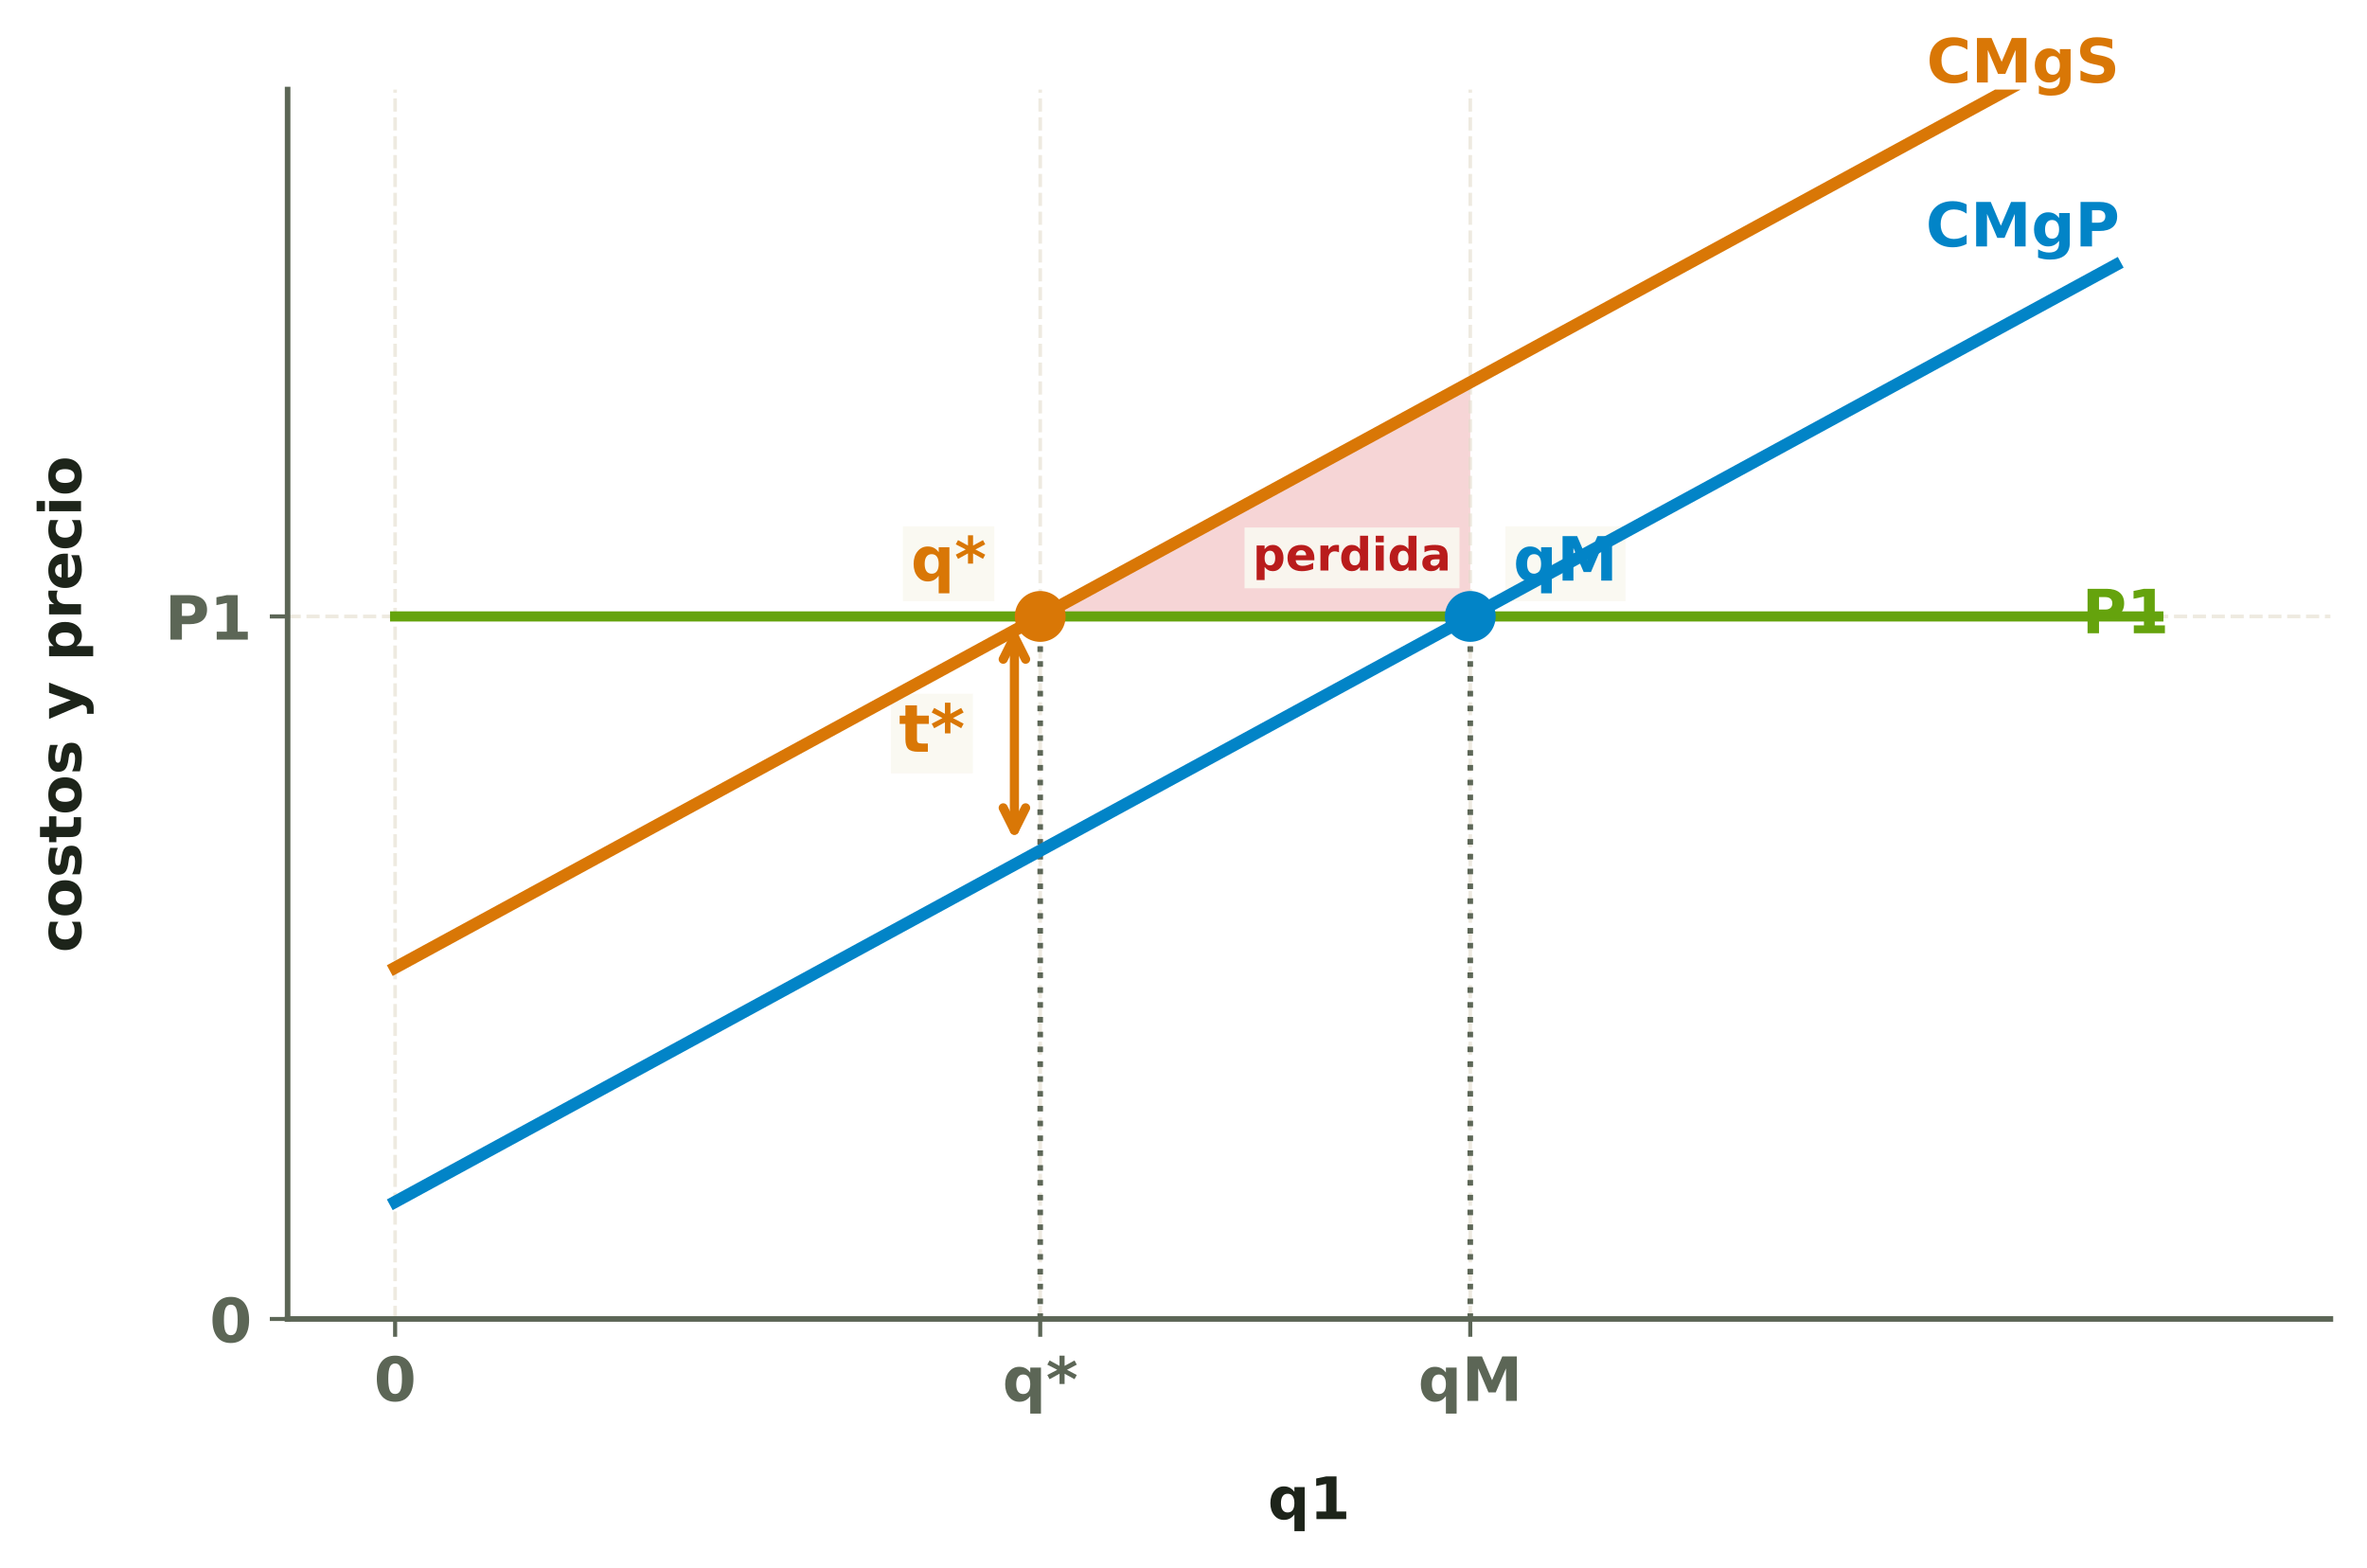
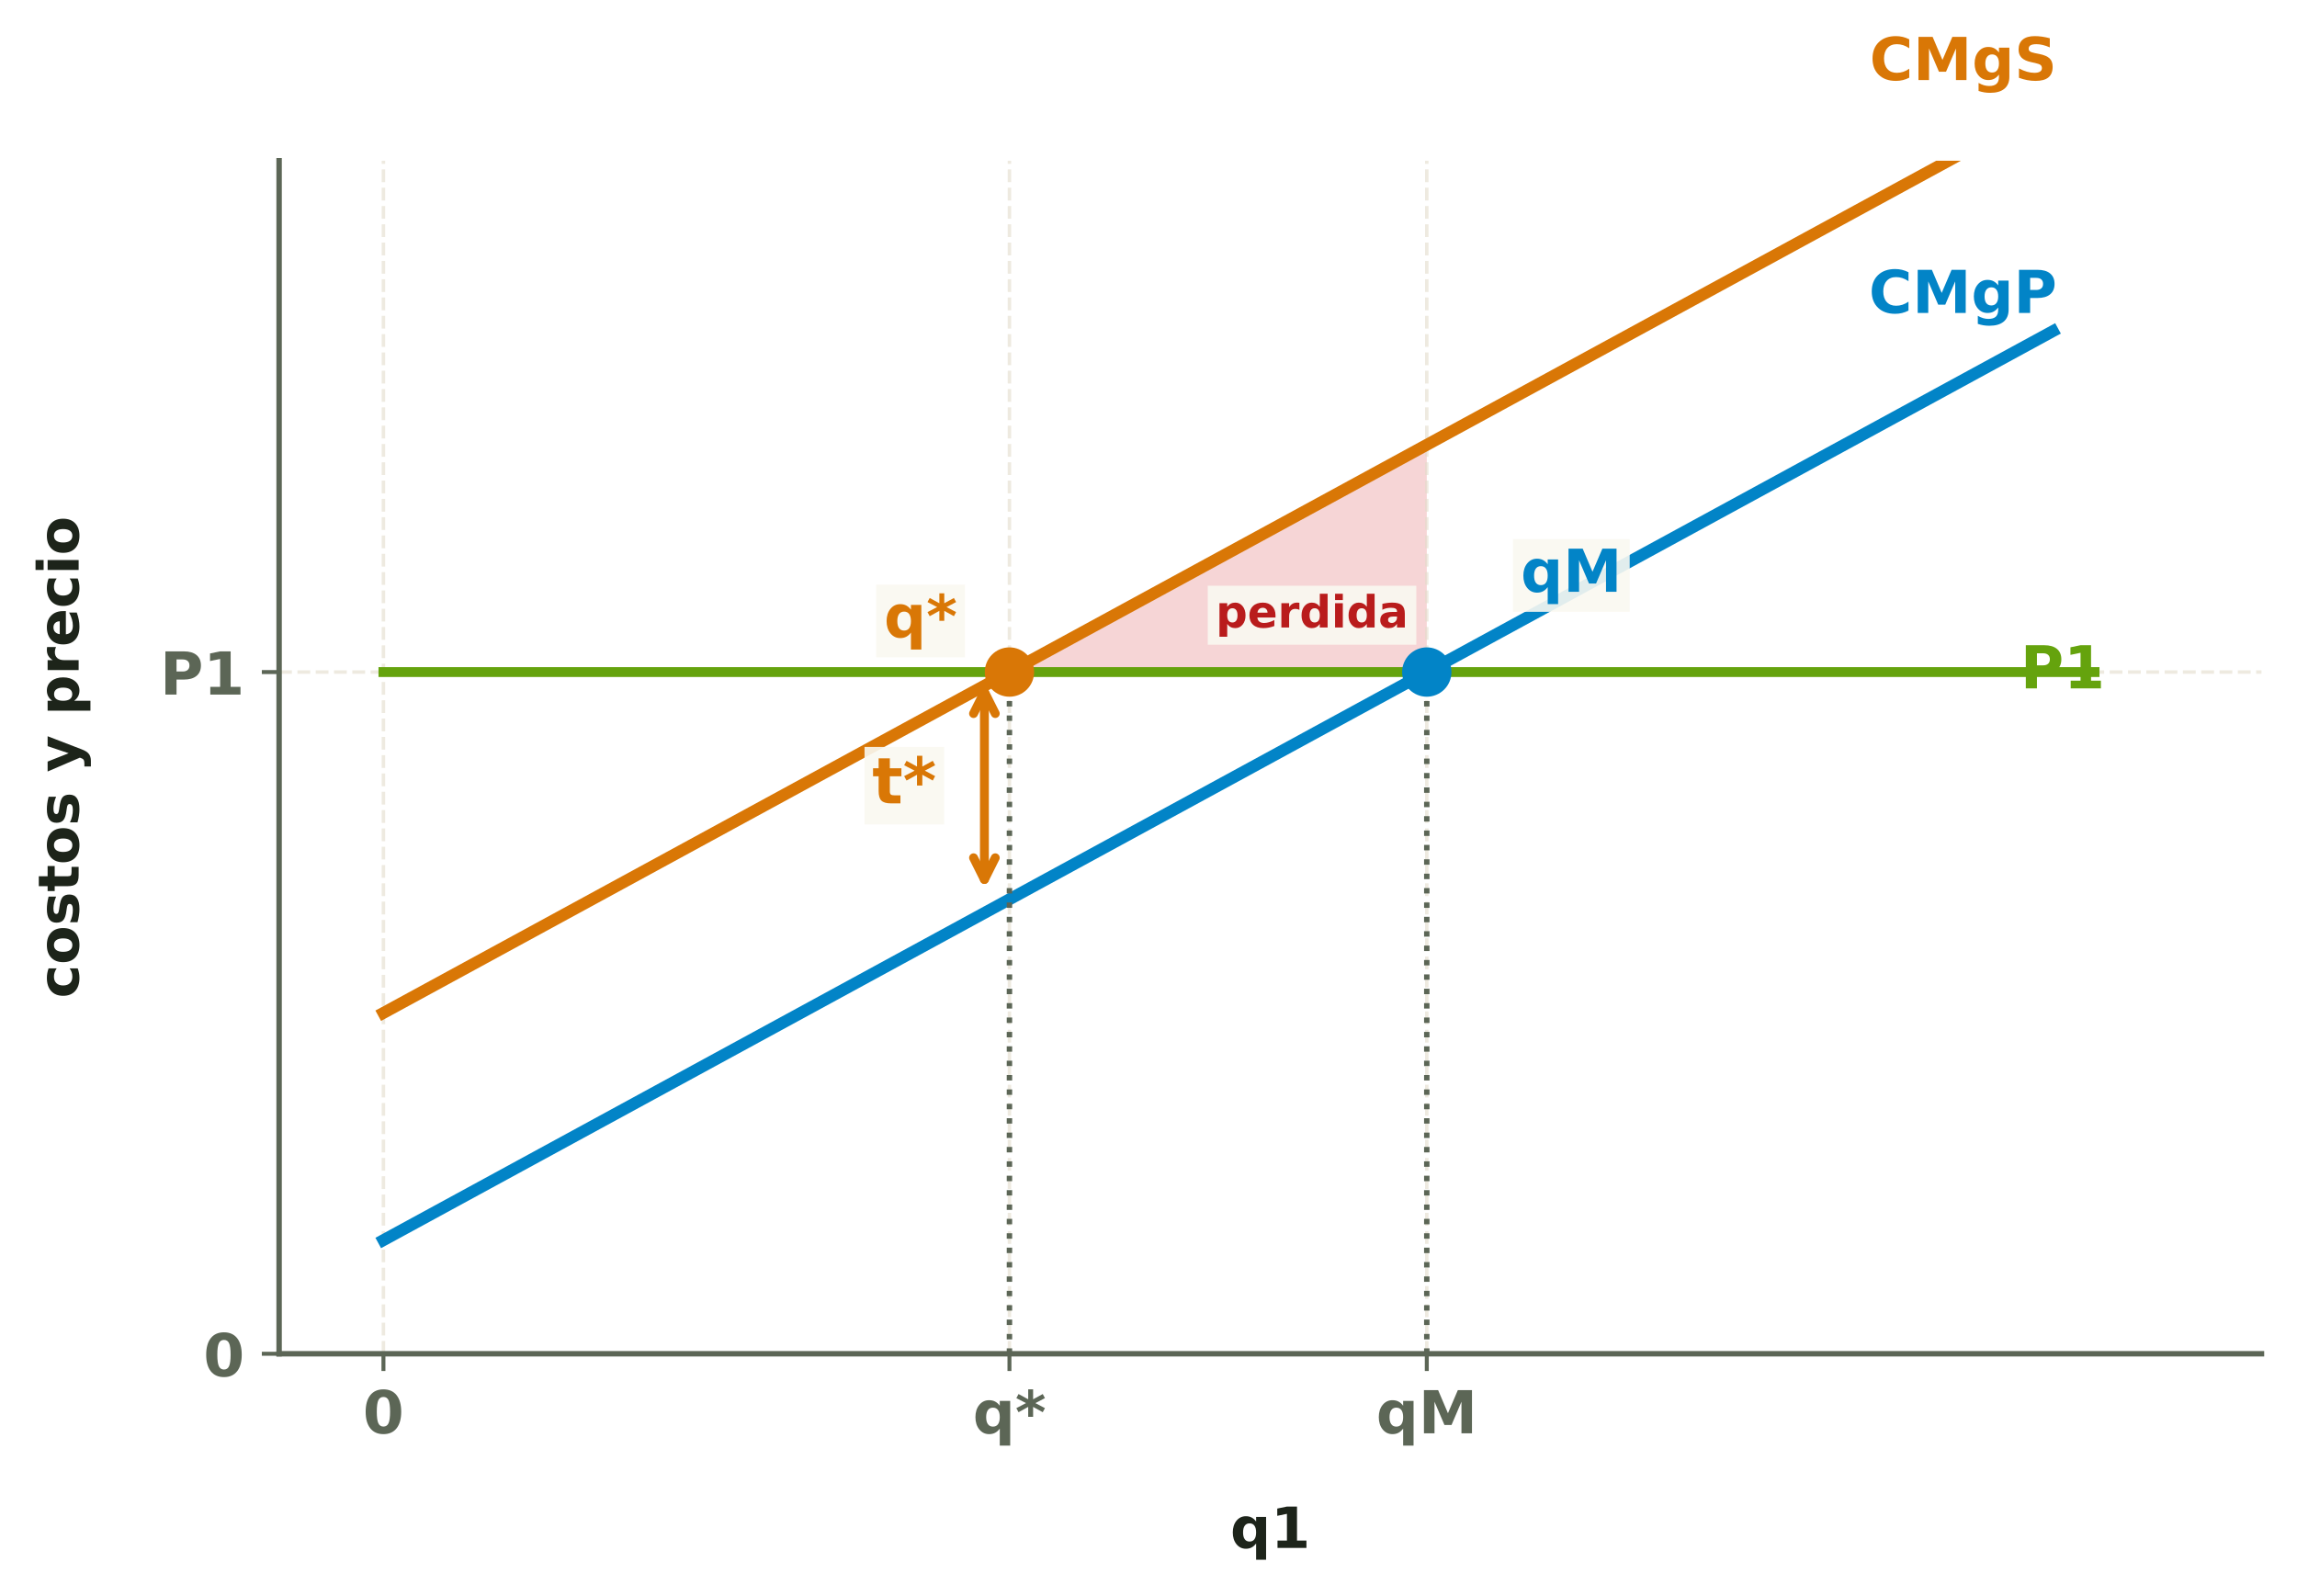
- <svg xmlns="http://www.w3.org/2000/svg" xmlns:xlink="http://www.w3.org/1999/xlink" width="465.525pt" height="308.332pt" viewBox="0 0 465.525 308.332" version="1.1">
+ <svg xmlns="http://www.w3.org/2000/svg" xmlns:xlink="http://www.w3.org/1999/xlink" width="465.525pt" height="323.299pt" viewBox="0 0 465.525 323.299" version="1.1">
  <defs>
    <style type="text/css">*{stroke-linejoin: round; stroke-linecap: butt}</style>
  </defs>
  <g id="figure_1">
    <g id="patch_1">
-       <path d="M 0 308.332  L 465.525 308.332  L 465.525 -0  L 0 -0  L 0 308.332  z " style="fill: none; opacity: 0" />
+       <path d="M 0 323.299  L 465.525 323.299  L 465.525 0  L 0 0  L 0 323.299  z " style="fill: none; opacity: 0" />
    </g>
    <g id="axes_1">
      <g id="patch_2">
-         <path d="M 56.565 259.388  L 458.325 259.388  L 458.325 17.612  L 56.565 17.612  L 56.565 259.388  z " style="fill: none" />
+         <path d="M 56.565 274.355  L 458.325 274.355  L 458.325 32.579  L 56.565 32.579  L 56.565 274.355  z " style="fill: none" />
      </g>
      <g id="patch_3">
-         <path d="M 204.582 121.23  L 289.163 121.23  L 289.163 75.178  z " clip-path="url(#p4f5638dac7)" style="fill: #f6d5d6" />
+         <path d="M 204.582 136.198  L 289.163 136.198  L 289.163 90.145  z " clip-path="url(#pf879584361)" style="fill: #f6d5d6" />
      </g>
      <g id="matplotlib.axis_1">
        <g id="xtick_1">
          <g id="line2d_1">
-             <path d="M 77.71 259.388  L 77.71 17.612  " clip-path="url(#p4f5638dac7)" style="fill: none; stroke-dasharray: 2.59,1.12; stroke-dashoffset: 0; stroke: #e2dccb; stroke-opacity: 0.6; stroke-width: 0.7" />
+             <path d="M 77.71 274.355  L 77.71 32.579  " clip-path="url(#pf879584361)" style="fill: none; stroke-dasharray: 2.59,1.12; stroke-dashoffset: 0; stroke: #e2dccb; stroke-opacity: 0.6; stroke-width: 0.7" />
          </g>
          <g id="line2d_2">
            <defs>
              <path id="m096bc9ec4f" d="M 0 0  L 0 3.5  " style="stroke: #5c6656; stroke-width: 0.8" />
            </defs>
            <g>
-               <use xlink:href="#m096bc9ec4f" x="77.71" y="259.388" style="fill: #5c6656; stroke: #5c6656; stroke-width: 0.8" />
+               <use xlink:href="#m096bc9ec4f" x="77.71" y="274.355" style="fill: #5c6656; stroke: #5c6656; stroke-width: 0.8" />
            </g>
          </g>
          <g id="text_1">
-             <g style="fill: #5c6656" transform="translate(73.53526 275.5063) scale(0.12 -0.12)">
+             <g style="fill: #5c6656" transform="translate(73.53526 290.4733) scale(0.12 -0.12)">
              <defs>
                <path id="DejaVuSans-Bold-30" d="M 2944 2338  Q 2944 3213 2780 3570  Q 2616 3928 2228 3928  Q 1841 3928 1675 3570  Q 1509 3213 1509 2338  Q 1509 1453 1675 1090  Q 1841 728 2228 728  Q 2613 728 2778 1090  Q 2944 1453 2944 2338  z M 4147 2328  Q 4147 1169 3647 539  Q 3147 -91 2228 -91  Q 1306 -91 806 539  Q 306 1169 306 2328  Q 306 3491 806 4120  Q 1306 4750 2228 4750  Q 3147 4750 3647 4120  Q 4147 3491 4147 2328  z " transform="scale(0.015625)" />
              </defs>
              <use xlink:href="#DejaVuSans-Bold-30" />
            </g>
          </g>
        </g>
        <g id="xtick_2">
          <g id="line2d_3">
-             <path d="M 204.582 259.388  L 204.582 17.612  " clip-path="url(#p4f5638dac7)" style="fill: none; stroke-dasharray: 2.59,1.12; stroke-dashoffset: 0; stroke: #e2dccb; stroke-opacity: 0.6; stroke-width: 0.7" />
+             <path d="M 204.582 274.355  L 204.582 32.579  " clip-path="url(#pf879584361)" style="fill: none; stroke-dasharray: 2.59,1.12; stroke-dashoffset: 0; stroke: #e2dccb; stroke-opacity: 0.6; stroke-width: 0.7" />
          </g>
          <g id="line2d_4">
            <g>
-               <use xlink:href="#m096bc9ec4f" x="204.582" y="259.388" style="fill: #5c6656; stroke: #5c6656; stroke-width: 0.8" />
+               <use xlink:href="#m096bc9ec4f" x="204.582" y="274.355" style="fill: #5c6656; stroke: #5c6656; stroke-width: 0.8" />
            </g>
          </g>
          <g id="text_2">
-             <g style="fill: #5c6656" transform="translate(197.149 275.5063) scale(0.12 -0.12)">
+             <g style="fill: #5c6656" transform="translate(197.149 290.4733) scale(0.12 -0.12)">
              <defs>
                <path id="DejaVuSans-Bold-71" d="M 2181 2772  Q 1825 2772 1636 2509  Q 1447 2247 1447 1747  Q 1447 1247 1636 984  Q 1825 722 2181 722  Q 2541 722 2730 984  Q 2919 1247 2919 1747  Q 2919 2247 2730 2509  Q 2541 2772 2181 2772  z M 2919 506  Q 2688 197 2409 53  Q 2131 -91 1766 -91  Q 1119 -91 703 423  Q 288 938 288 1747  Q 288 2556 703 3067  Q 1119 3578 1766 3578  Q 2131 3578 2409 3434  Q 2688 3291 2919 2981  L 2919 3500  L 4044 3500  L 4044 -1331  L 2919 -1331  L 2919 506  z " transform="scale(0.015625)" />
                <path id="DejaVuSans-Bold-2a" d="M 3219 3803  L 2188 3263  L 3219 2719  L 2981 2278  L 1941 2853  L 1941 1778  L 1409 1778  L 1409 2853  L 366 2278  L 128 2719  L 1172 3263  L 128 3803  L 366 4244  L 1409 3675  L 1409 4750  L 1941 4750  L 1941 3675  L 2981 4244  L 3219 3803  z " transform="scale(0.015625)" />
              </defs>
              <use xlink:href="#DejaVuSans-Bold-71" />
              <use xlink:href="#DejaVuSans-Bold-2a" x="71.582" />
            </g>
          </g>
        </g>
        <g id="xtick_3">
          <g id="line2d_5">
-             <path d="M 289.163 259.388  L 289.163 17.612  " clip-path="url(#p4f5638dac7)" style="fill: none; stroke-dasharray: 2.59,1.12; stroke-dashoffset: 0; stroke: #e2dccb; stroke-opacity: 0.6; stroke-width: 0.7" />
+             <path d="M 289.163 274.355  L 289.163 32.579  " clip-path="url(#pf879584361)" style="fill: none; stroke-dasharray: 2.59,1.12; stroke-dashoffset: 0; stroke: #e2dccb; stroke-opacity: 0.6; stroke-width: 0.7" />
          </g>
          <g id="line2d_6">
            <g>
-               <use xlink:href="#m096bc9ec4f" x="289.163" y="259.388" style="fill: #5c6656; stroke: #5c6656; stroke-width: 0.8" />
+               <use xlink:href="#m096bc9ec4f" x="289.163" y="274.355" style="fill: #5c6656; stroke: #5c6656; stroke-width: 0.8" />
            </g>
          </g>
          <g id="text_3">
-             <g style="fill: #5c6656" transform="translate(278.897 275.5063) scale(0.12 -0.12)">
+             <g style="fill: #5c6656" transform="translate(278.897 290.4733) scale(0.12 -0.12)">
              <defs>
                <path id="DejaVuSans-Bold-4d" d="M 588 4666  L 2119 4666  L 3181 2169  L 4250 4666  L 5778 4666  L 5778 0  L 4641 0  L 4641 3413  L 3566 897  L 2803 897  L 1728 3413  L 1728 0  L 588 0  L 588 4666  z " transform="scale(0.015625)" />
              </defs>
              <use xlink:href="#DejaVuSans-Bold-71" />
              <use xlink:href="#DejaVuSans-Bold-4d" x="71.582" />
            </g>
          </g>
        </g>
        <g id="text_4">
-           <g style="fill: #1d241a" transform="translate(249.3282 298.7401) scale(0.115 -0.115)">
+           <g style="fill: #1d241a" transform="translate(249.3282 313.7072) scale(0.115 -0.115)">
            <defs>
              <path id="DejaVuSans-Bold-31" d="M 750 831  L 1813 831  L 1813 3847  L 722 3622  L 722 4441  L 1806 4666  L 2950 4666  L 2950 831  L 4013 831  L 4013 0  L 750 0  L 750 831  z " transform="scale(0.015625)" />
            </defs>
            <use xlink:href="#DejaVuSans-Bold-71" />
            <use xlink:href="#DejaVuSans-Bold-31" x="71.582" />
          </g>
        </g>
      </g>
      <g id="matplotlib.axis_2">
        <g id="ytick_1">
          <g id="line2d_7">
-             <path d="M 56.565 259.388  L 458.325 259.388  " clip-path="url(#p4f5638dac7)" style="fill: none; stroke-dasharray: 2.59,1.12; stroke-dashoffset: 0; stroke: #e2dccb; stroke-opacity: 0.6; stroke-width: 0.7" />
+             <path d="M 56.565 274.355  L 458.325 274.355  " clip-path="url(#pf879584361)" style="fill: none; stroke-dasharray: 2.59,1.12; stroke-dashoffset: 0; stroke: #e2dccb; stroke-opacity: 0.6; stroke-width: 0.7" />
          </g>
          <g id="line2d_8">
            <defs>
              <path id="m035c01e7cd" d="M 0 0  L -3.5 0  " style="stroke: #5c6656; stroke-width: 0.8" />
            </defs>
            <g>
-               <use xlink:href="#m035c01e7cd" x="56.565" y="259.388" style="fill: #5c6656; stroke: #5c6656; stroke-width: 0.8" />
+               <use xlink:href="#m035c01e7cd" x="56.565" y="274.355" style="fill: #5c6656; stroke: #5c6656; stroke-width: 0.8" />
            </g>
          </g>
          <g id="text_5">
-             <g style="fill: #5c6656" transform="translate(41.21531 263.9472) scale(0.12 -0.12)">
+             <g style="fill: #5c6656" transform="translate(41.21531 278.9143) scale(0.12 -0.12)">
              <use xlink:href="#DejaVuSans-Bold-30" />
            </g>
          </g>
        </g>
        <g id="ytick_2">
          <g id="line2d_9">
-             <path d="M 56.565 121.23  L 458.325 121.23  " clip-path="url(#p4f5638dac7)" style="fill: none; stroke-dasharray: 2.59,1.12; stroke-dashoffset: 0; stroke: #e2dccb; stroke-opacity: 0.6; stroke-width: 0.7" />
+             <path d="M 56.565 136.198  L 458.325 136.198  " clip-path="url(#pf879584361)" style="fill: none; stroke-dasharray: 2.59,1.12; stroke-dashoffset: 0; stroke: #e2dccb; stroke-opacity: 0.6; stroke-width: 0.7" />
          </g>
          <g id="line2d_10">
            <g>
-               <use xlink:href="#m035c01e7cd" x="56.565" y="121.23" style="fill: #5c6656; stroke: #5c6656; stroke-width: 0.8" />
+               <use xlink:href="#m035c01e7cd" x="56.565" y="136.198" style="fill: #5c6656; stroke: #5c6656; stroke-width: 0.8" />
            </g>
          </g>
          <g id="text_6">
-             <g style="fill: #5c6656" transform="translate(32.41969 125.7895) scale(0.12 -0.12)">
+             <g style="fill: #5c6656" transform="translate(32.41969 140.7566) scale(0.12 -0.12)">
              <defs>
                <path id="DejaVuSans-Bold-50" d="M 588 4666  L 2584 4666  Q 3475 4666 3951 4270  Q 4428 3875 4428 3144  Q 4428 2409 3951 2014  Q 3475 1619 2584 1619  L 1791 1619  L 1791 0  L 588 0  L 588 4666  z M 1791 3794  L 1791 2491  L 2456 2491  Q 2806 2491 2997 2661  Q 3188 2831 3188 3144  Q 3188 3456 2997 3625  Q 2806 3794 2456 3794  L 1791 3794  z " transform="scale(0.015625)" />
              </defs>
              <use xlink:href="#DejaVuSans-Bold-50" />
              <use xlink:href="#DejaVuSans-Bold-31" x="73.291" />
            </g>
          </g>
        </g>
        <g id="text_7">
-           <g style="fill: #1d241a" transform="translate(15.9382 187.3356) rotate(-90) scale(0.115 -0.115)">
+           <g style="fill: #1d241a" transform="translate(15.9382 202.3027) rotate(-90) scale(0.115 -0.115)">
            <defs>
              <path id="DejaVuSans-Bold-63" d="M 3366 3391  L 3366 2478  Q 3138 2634 2908 2709  Q 2678 2784 2431 2784  Q 1963 2784 1702 2511  Q 1441 2238 1441 1747  Q 1441 1256 1702 982  Q 1963 709 2431 709  Q 2694 709 2930 787  Q 3166 866 3366 1019  L 3366 103  Q 3103 6 2833 -42  Q 2563 -91 2291 -91  Q 1344 -91 809 395  Q 275 881 275 1747  Q 275 2613 809 3098  Q 1344 3584 2291 3584  Q 2566 3584 2833 3536  Q 3100 3488 3366 3391  z " transform="scale(0.015625)" />
              <path id="DejaVuSans-Bold-6f" d="M 2203 2784  Q 1831 2784 1636 2517  Q 1441 2250 1441 1747  Q 1441 1244 1636 976  Q 1831 709 2203 709  Q 2569 709 2762 976  Q 2956 1244 2956 1747  Q 2956 2250 2762 2517  Q 2569 2784 2203 2784  z M 2203 3584  Q 3106 3584 3614 3096  Q 4122 2609 4122 1747  Q 4122 884 3614 396  Q 3106 -91 2203 -91  Q 1297 -91 786 396  Q 275 884 275 1747  Q 275 2609 786 3096  Q 1297 3584 2203 3584  z " transform="scale(0.015625)" />
              <path id="DejaVuSans-Bold-73" d="M 3272 3391  L 3272 2541  Q 2913 2691 2578 2766  Q 2244 2841 1947 2841  Q 1628 2841 1473 2761  Q 1319 2681 1319 2516  Q 1319 2381 1436 2309  Q 1553 2238 1856 2203  L 2053 2175  Q 2913 2066 3209 1816  Q 3506 1566 3506 1031  Q 3506 472 3093 190  Q 2681 -91 1863 -91  Q 1516 -91 1145 -36  Q 775 19 384 128  L 384 978  Q 719 816 1070 734  Q 1422 653 1784 653  Q 2113 653 2278 743  Q 2444 834 2444 1013  Q 2444 1163 2330 1236  Q 2216 1309 1875 1350  L 1678 1375  Q 931 1469 631 1722  Q 331 1975 331 2491  Q 331 3047 712 3315  Q 1094 3584 1881 3584  Q 2191 3584 2531 3537  Q 2872 3491 3272 3391  z " transform="scale(0.015625)" />
              <path id="DejaVuSans-Bold-74" d="M 1759 4494  L 1759 3500  L 2913 3500  L 2913 2700  L 1759 2700  L 1759 1216  Q 1759 972 1856 886  Q 1953 800 2241 800  L 2816 800  L 2816 0  L 1856 0  Q 1194 0 917 276  Q 641 553 641 1216  L 641 2700  L 84 2700  L 84 3500  L 641 3500  L 641 4494  L 1759 4494  z " transform="scale(0.015625)" />
              <path id="DejaVuSans-Bold-20" transform="scale(0.015625)" />
              <path id="DejaVuSans-Bold-79" d="M 78 3500  L 1197 3500  L 2138 1125  L 2938 3500  L 4056 3500  L 2584 -331  Q 2363 -916 2067 -1148  Q 1772 -1381 1288 -1381  L 641 -1381  L 641 -647  L 991 -647  Q 1275 -647 1404 -556  Q 1534 -466 1606 -231  L 1638 -134  L 78 3500  z " transform="scale(0.015625)" />
              <path id="DejaVuSans-Bold-70" d="M 1656 506  L 1656 -1331  L 538 -1331  L 538 3500  L 1656 3500  L 1656 2988  Q 1888 3294 2169 3439  Q 2450 3584 2816 3584  Q 3463 3584 3878 3070  Q 4294 2556 4294 1747  Q 4294 938 3878 423  Q 3463 -91 2816 -91  Q 2450 -91 2169 54  Q 1888 200 1656 506  z M 2400 2772  Q 2041 2772 1848 2508  Q 1656 2244 1656 1747  Q 1656 1250 1848 986  Q 2041 722 2400 722  Q 2759 722 2948 984  Q 3138 1247 3138 1747  Q 3138 2247 2948 2509  Q 2759 2772 2400 2772  z " transform="scale(0.015625)" />
              <path id="DejaVuSans-Bold-72" d="M 3138 2547  Q 2991 2616 2845 2648  Q 2700 2681 2553 2681  Q 2122 2681 1889 2404  Q 1656 2128 1656 1613  L 1656 0  L 538 0  L 538 3500  L 1656 3500  L 1656 2925  Q 1872 3269 2151 3426  Q 2431 3584 2822 3584  Q 2878 3584 2943 3579  Q 3009 3575 3134 3559  L 3138 2547  z " transform="scale(0.015625)" />
              <path id="DejaVuSans-Bold-65" d="M 4031 1759  L 4031 1441  L 1416 1441  Q 1456 1047 1700 850  Q 1944 653 2381 653  Q 2734 653 3104 758  Q 3475 863 3866 1075  L 3866 213  Q 3469 63 3072 -14  Q 2675 -91 2278 -91  Q 1328 -91 801 392  Q 275 875 275 1747  Q 275 2603 792 3093  Q 1309 3584 2216 3584  Q 3041 3584 3536 3087  Q 4031 2591 4031 1759  z M 2881 2131  Q 2881 2450 2695 2645  Q 2509 2841 2209 2841  Q 1884 2841 1681 2658  Q 1478 2475 1428 2131  L 2881 2131  z " transform="scale(0.015625)" />
              <path id="DejaVuSans-Bold-69" d="M 538 3500  L 1656 3500  L 1656 0  L 538 0  L 538 3500  z M 538 4863  L 1656 4863  L 1656 3950  L 538 3950  L 538 4863  z " transform="scale(0.015625)" />
            </defs>
            <use xlink:href="#DejaVuSans-Bold-63" />
            <use xlink:href="#DejaVuSans-Bold-6f" x="59.277" />
            <use xlink:href="#DejaVuSans-Bold-73" x="127.979" />
            <use xlink:href="#DejaVuSans-Bold-74" x="187.5" />
            <use xlink:href="#DejaVuSans-Bold-6f" x="235.303" />
            <use xlink:href="#DejaVuSans-Bold-73" x="304.004" />
            <use xlink:href="#DejaVuSans-Bold-20" x="363.525" />
            <use xlink:href="#DejaVuSans-Bold-79" x="398.34" />
            <use xlink:href="#DejaVuSans-Bold-20" x="463.525" />
            <use xlink:href="#DejaVuSans-Bold-70" x="498.34" />
            <use xlink:href="#DejaVuSans-Bold-72" x="569.922" />
            <use xlink:href="#DejaVuSans-Bold-65" x="619.238" />
            <use xlink:href="#DejaVuSans-Bold-63" x="687.061" />
            <use xlink:href="#DejaVuSans-Bold-69" x="746.338" />
            <use xlink:href="#DejaVuSans-Bold-6f" x="780.615" />
          </g>
        </g>
      </g>
      <g id="line2d_11">
-         <path d="M 289.163 259.388  L 289.163 121.23  " clip-path="url(#p4f5638dac7)" style="fill: none; stroke-dasharray: 1.1,1.815; stroke-dashoffset: 0; stroke: #5c6656; stroke-width: 1.1" />
+         <path d="M 77.71 251.329  L 416.034 67.119  L 416.034 67.119  " clip-path="url(#pf879584361)" style="fill: none; stroke: #0284c7; stroke-width: 2.4; stroke-linecap: square" />
      </g>
      <g id="line2d_12">
-         <path d="M 204.582 259.388  L 204.582 121.23  " clip-path="url(#p4f5638dac7)" style="fill: none; stroke-dasharray: 1.1,1.815; stroke-dashoffset: 0; stroke: #5c6656; stroke-width: 1.1" />
+         <path d="M 77.71 205.276  L 416.034 21.066  L 416.034 21.066  " clip-path="url(#pf879584361)" style="fill: none; stroke: #d97706; stroke-width: 2.4; stroke-linecap: square" />
+       </g>
+       <g id="line2d_13">
+         <path d="M 289.163 274.355  L 289.163 136.198  " clip-path="url(#pf879584361)" style="fill: none; stroke-dasharray: 1.1,1.815; stroke-dashoffset: 0; stroke: #5c6656; stroke-width: 1.1" />
+       </g>
+       <g id="line2d_14">
+         <path d="M 204.582 274.355  L 204.582 136.198  " clip-path="url(#pf879584361)" style="fill: none; stroke-dasharray: 1.1,1.815; stroke-dashoffset: 0; stroke: #5c6656; stroke-width: 1.1" />
      </g>
      <g id="patch_4">
-         <path d="M 56.565 259.388  L 56.565 17.612  " style="fill: none; stroke: #5c6656; stroke-width: 1.1; stroke-linejoin: miter; stroke-linecap: square" />
+         <path d="M 56.565 274.355  L 56.565 32.579  " style="fill: none; stroke: #5c6656; stroke-width: 1.1; stroke-linejoin: miter; stroke-linecap: square" />
      </g>
      <g id="patch_5">
-         <path d="M 56.565 259.388  L 458.325 259.388  " style="fill: none; stroke: #5c6656; stroke-width: 1.1; stroke-linejoin: miter; stroke-linecap: square" />
+         <path d="M 56.565 274.355  L 458.325 274.355  " style="fill: none; stroke: #5c6656; stroke-width: 1.1; stroke-linejoin: miter; stroke-linecap: square" />
      </g>
      <g id="end-label">
-         <g style="fill: #0284c7" transform="translate(378.7462 48.46117) scale(0.12 -0.12)">
+         <g style="fill: #0284c7" transform="translate(378.7462 63.42826) scale(0.12 -0.12)">
          <defs>
            <path id="DejaVuSans-Bold-43" d="M 4288 256  Q 3956 84 3597 -3  Q 3238 -91 2847 -91  Q 1681 -91 1000 561  Q 319 1213 319 2328  Q 319 3447 1000 4098  Q 1681 4750 2847 4750  Q 3238 4750 3597 4662  Q 3956 4575 4288 4403  L 4288 3438  Q 3953 3666 3628 3772  Q 3303 3878 2944 3878  Q 2300 3878 1931 3465  Q 1563 3053 1563 2328  Q 1563 1606 1931 1193  Q 2300 781 2944 781  Q 3303 781 3628 887  Q 3953 994 4288 1222  L 4288 256  z " transform="scale(0.015625)" />
            <path id="DejaVuSans-Bold-67" d="M 2919 594  Q 2688 288 2409 144  Q 2131 0 1766 0  Q 1125 0 706 504  Q 288 1009 288 1791  Q 288 2575 706 3076  Q 1125 3578 1766 3578  Q 2131 3578 2409 3434  Q 2688 3291 2919 2981  L 2919 3500  L 4044 3500  L 4044 353  Q 4044 -491 3511 -936  Q 2978 -1381 1966 -1381  Q 1638 -1381 1331 -1331  Q 1025 -1281 716 -1178  L 716 -306  Q 1009 -475 1290 -558  Q 1572 -641 1856 -641  Q 2406 -641 2662 -400  Q 2919 -159 2919 353  L 2919 594  z M 2181 2772  Q 1834 2772 1640 2515  Q 1447 2259 1447 1791  Q 1447 1309 1634 1061  Q 1822 813 2181 813  Q 2531 813 2725 1069  Q 2919 1325 2919 1791  Q 2919 2259 2725 2515  Q 2531 2772 2181 2772  z " transform="scale(0.015625)" />
          </defs>
          <use xlink:href="#DejaVuSans-Bold-43" />
          <use xlink:href="#DejaVuSans-Bold-4d" x="73.389" />
          <use xlink:href="#DejaVuSans-Bold-67" x="172.9" />
          <use xlink:href="#DejaVuSans-Bold-50" x="244.482" />
        </g>
      </g>
      <g id="end-label">
        <g style="fill: #d97706" transform="translate(378.9 16.22437) scale(0.12 -0.12)">
          <defs>
            <path id="DejaVuSans-Bold-53" d="M 3834 4519  L 3834 3531  Q 3450 3703 3084 3790  Q 2719 3878 2394 3878  Q 1963 3878 1756 3759  Q 1550 3641 1550 3391  Q 1550 3203 1689 3098  Q 1828 2994 2194 2919  L 2706 2816  Q 3484 2659 3812 2340  Q 4141 2022 4141 1434  Q 4141 663 3683 286  Q 3225 -91 2284 -91  Q 1841 -91 1394 -6  Q 947 78 500 244  L 500 1259  Q 947 1022 1364 901  Q 1781 781 2169 781  Q 2563 781 2772 912  Q 2981 1044 2981 1288  Q 2981 1506 2839 1625  Q 2697 1744 2272 1838  L 1806 1941  Q 1106 2091 782 2419  Q 459 2747 459 3303  Q 459 4000 909 4375  Q 1359 4750 2203 4750  Q 2588 4750 2994 4692  Q 3400 4634 3834 4519  z " transform="scale(0.015625)" />
          </defs>
          <use xlink:href="#DejaVuSans-Bold-43" />
          <use xlink:href="#DejaVuSans-Bold-4d" x="73.389" />
          <use xlink:href="#DejaVuSans-Bold-67" x="172.9" />
          <use xlink:href="#DejaVuSans-Bold-53" x="244.482" />
        </g>
      </g>
-       <g id="line2d_13">
-         <path d="M 77.71 121.23  L 424.492 121.23  " clip-path="url(#p4f5638dac7)" style="fill: none; stroke: #65a30d; stroke-width: 2; stroke-linecap: square" />
+       <g id="line2d_15">
+         <path d="M 77.71 136.198  L 424.492 136.198  " clip-path="url(#pf879584361)" style="fill: none; stroke: #65a30d; stroke-width: 2; stroke-linecap: square" />
      </g>
      <g id="end-label">
-         <g style="fill: #65a30d" transform="translate(409.4618 124.5417) scale(0.12 -0.12)">
+         <g style="fill: #65a30d" transform="translate(409.4618 139.5088) scale(0.12 -0.12)">
          <use xlink:href="#DejaVuSans-Bold-50" />
          <use xlink:href="#DejaVuSans-Bold-31" x="73.291" />
        </g>
      </g>
      <g id="text_8">
        <g id="patch_6">
-           <path d="M 296.061 118.235  L 319.712 118.235  L 319.712 103.502  L 296.061 103.502  z " style="fill: #faf8f1; opacity: 0.9" />
-         </g>
-         <g style="fill: #0284c7" transform="translate(297.6207 114.1798) scale(0.12 -0.12)">
+           <path d="M 306.633 123.992  L 330.285 123.992  L 330.285 109.258  L 306.633 109.258  z " style="fill: #faf8f1; opacity: 0.9" />
+         </g>
+         <g style="fill: #0284c7" transform="translate(308.1933 119.9364) scale(0.12 -0.12)">
          <use xlink:href="#DejaVuSans-Bold-71" />
          <use xlink:href="#DejaVuSans-Bold-4d" x="71.582" />
        </g>
      </g>
      <g id="text_9">
        <g id="patch_7">
-           <path d="M 177.584 118.235  L 195.569 118.235  L 195.569 103.502  L 177.584 103.502  z " style="fill: #faf8f1; opacity: 0.9" />
-         </g>
-         <g style="fill: #d97706" transform="translate(179.1439 114.1798) scale(0.12 -0.12)">
+           <path d="M 177.584 133.203  L 195.569 133.203  L 195.569 118.469  L 177.584 118.469  z " style="fill: #faf8f1; opacity: 0.9" />
+         </g>
+         <g style="fill: #d97706" transform="translate(179.1439 129.1469) scale(0.12 -0.12)">
          <use xlink:href="#DejaVuSans-Bold-71" />
          <use xlink:href="#DejaVuSans-Bold-2a" x="71.582" />
        </g>
      </g>
      <g id="patch_8">
-         <path d="M 199.507 163.272  Q 199.507 144.256 199.507 125.241  " style="fill: none; stroke: #d97706; stroke-width: 1.8; stroke-linecap: round" />
-         <path d="M 201.707 158.872  L 199.507 163.272  L 197.307 158.872  " style="fill: none; stroke: #d97706; stroke-width: 1.8; stroke-linecap: round" />
-         <path d="M 197.307 129.641  L 199.507 125.241  L 201.707 129.641  " style="fill: none; stroke: #d97706; stroke-width: 1.8; stroke-linecap: round" />
+         <path d="M 199.507 178.239  Q 199.507 159.223 199.507 140.208  " style="fill: none; stroke: #d97706; stroke-width: 1.8; stroke-linecap: round" />
+         <path d="M 201.707 173.839  L 199.507 178.239  L 197.307 173.839  " style="fill: none; stroke: #d97706; stroke-width: 1.8; stroke-linecap: round" />
+         <path d="M 197.307 144.608  L 199.507 140.208  L 201.707 144.608  " style="fill: none; stroke: #d97706; stroke-width: 1.8; stroke-linecap: round" />
      </g>
      <g id="text_10">
        <g id="patch_9">
-           <path d="M 175.208 152.107  L 191.34 152.107  L 191.34 136.406  L 175.208 136.406  z " style="fill: #faf8f1; opacity: 0.9" />
-         </g>
-         <g style="fill: #d97706" transform="translate(176.7677 147.8439) scale(0.13 -0.13)">
+           <path d="M 175.208 167.075  L 191.34 167.075  L 191.34 151.373  L 175.208 151.373  z " style="fill: #faf8f1; opacity: 0.9" />
+         </g>
+         <g style="fill: #d97706" transform="translate(176.7677 162.811) scale(0.13 -0.13)">
          <use xlink:href="#DejaVuSans-Bold-74" />
          <use xlink:href="#DejaVuSans-Bold-2a" x="47.803" />
        </g>
      </g>
      <g id="text_11">
        <g id="patch_10">
-           <path d="M 244.769 115.692  L 287.037 115.692  L 287.037 103.742  L 244.769 103.742  z " style="fill: #faf8f1; opacity: 0.9" />
-         </g>
-         <g style="fill: #b91c1c" transform="translate(246.389 112.2007) scale(0.09 -0.09)">
+           <path d="M 244.769 130.66  L 287.037 130.66  L 287.037 118.709  L 244.769 118.709  z " style="fill: #faf8f1; opacity: 0.9" />
+         </g>
+         <g style="fill: #b91c1c" transform="translate(246.389 127.1678) scale(0.09 -0.09)">
          <defs>
            <path id="DejaVuSans-Bold-64" d="M 2919 2988  L 2919 4863  L 4044 4863  L 4044 0  L 2919 0  L 2919 506  Q 2688 197 2409 53  Q 2131 -91 1766 -91  Q 1119 -91 703 423  Q 288 938 288 1747  Q 288 2556 703 3070  Q 1119 3584 1766 3584  Q 2128 3584 2408 3439  Q 2688 3294 2919 2988  z M 2181 722  Q 2541 722 2730 984  Q 2919 1247 2919 1747  Q 2919 2247 2730 2509  Q 2541 2772 2181 2772  Q 1825 2772 1636 2509  Q 1447 2247 1447 1747  Q 1447 1247 1636 984  Q 1825 722 2181 722  z " transform="scale(0.015625)" />
            <path id="DejaVuSans-Bold-61" d="M 2106 1575  Q 1756 1575 1579 1456  Q 1403 1338 1403 1106  Q 1403 894 1545 773  Q 1688 653 1941 653  Q 2256 653 2472 879  Q 2688 1106 2688 1447  L 2688 1575  L 2106 1575  z M 3816 1997  L 3816 0  L 2688 0  L 2688 519  Q 2463 200 2181 54  Q 1900 -91 1497 -91  Q 953 -91 614 226  Q 275 544 275 1050  Q 275 1666 698 1953  Q 1122 2241 2028 2241  L 2688 2241  L 2688 2328  Q 2688 2594 2478 2717  Q 2269 2841 1825 2841  Q 1466 2841 1156 2769  Q 847 2697 581 2553  L 581 3406  Q 941 3494 1303 3539  Q 1666 3584 2028 3584  Q 2975 3584 3395 3211  Q 3816 2838 3816 1997  z " transform="scale(0.015625)" />
          </defs>
          <use xlink:href="#DejaVuSans-Bold-70" />
          <use xlink:href="#DejaVuSans-Bold-65" x="71.582" />
          <use xlink:href="#DejaVuSans-Bold-72" x="139.404" />
          <use xlink:href="#DejaVuSans-Bold-64" x="188.721" />
          <use xlink:href="#DejaVuSans-Bold-69" x="260.303" />
          <use xlink:href="#DejaVuSans-Bold-64" x="294.58" />
          <use xlink:href="#DejaVuSans-Bold-61" x="366.162" />
        </g>
      </g>
-       <g id="line2d_14">
-         <path d="M 77.71 236.362  L 416.034 52.152  L 416.034 52.152  " clip-path="url(#p4f5638dac7)" style="fill: none; stroke: #0284c7; stroke-width: 2.4; stroke-linecap: square" />
-       </g>
-       <g id="line2d_15">
-         <path d="M 77.71 190.309  L 416.034 6.099  L 416.034 6.099  " clip-path="url(#p4f5638dac7)" style="fill: none; stroke: #d97706; stroke-width: 2.4; stroke-linecap: square" />
-       </g>
      <g id="line2d_16">
        <defs>
          <path id="m6213322181" d="M 0 4.5  C 1.193 4.5 2.338 4.026 3.182 3.182  C 4.026 2.338 4.5 1.193 4.5 0  C 4.5 -1.193 4.026 -2.338 3.182 -3.182  C 2.338 -4.026 1.193 -4.5 0 -4.5  C -1.193 -4.5 -2.338 -4.026 -3.182 -3.182  C -4.026 -2.338 -4.5 -1.193 -4.5 0  C -4.5 1.193 -4.026 2.338 -3.182 3.182  C -2.338 4.026 -1.193 4.5 0 4.5  z " style="stroke: #0284c7" />
        </defs>
-         <g clip-path="url(#p4f5638dac7)">
-           <use xlink:href="#m6213322181" x="289.163" y="121.23" style="fill: #0284c7; stroke: #0284c7" />
+         <g clip-path="url(#pf879584361)">
+           <use xlink:href="#m6213322181" x="289.163" y="136.198" style="fill: #0284c7; stroke: #0284c7" />
        </g>
      </g>
      <g id="line2d_17">
        <defs>
          <path id="m9be37b8112" d="M 0 4.5  C 1.193 4.5 2.338 4.026 3.182 3.182  C 4.026 2.338 4.5 1.193 4.5 0  C 4.5 -1.193 4.026 -2.338 3.182 -3.182  C 2.338 -4.026 1.193 -4.5 0 -4.5  C -1.193 -4.5 -2.338 -4.026 -3.182 -3.182  C -4.026 -2.338 -4.5 -1.193 -4.5 0  C -4.5 1.193 -4.026 2.338 -3.182 3.182  C -2.338 4.026 -1.193 4.5 0 4.5  z " style="stroke: #d97706" />
        </defs>
-         <g clip-path="url(#p4f5638dac7)">
-           <use xlink:href="#m9be37b8112" x="204.582" y="121.23" style="fill: #d97706; stroke: #d97706" />
+         <g clip-path="url(#pf879584361)">
+           <use xlink:href="#m9be37b8112" x="204.582" y="136.198" style="fill: #d97706; stroke: #d97706" />
        </g>
      </g>
    </g>
  </g>
  <defs>
-     <clipPath id="p4f5638dac7">
-       <rect x="56.565" y="17.612" width="401.76" height="241.776" />
+     <clipPath id="pf879584361">
+       <rect x="56.565" y="32.579" width="401.76" height="241.776" />
    </clipPath>
  </defs>
</svg>
